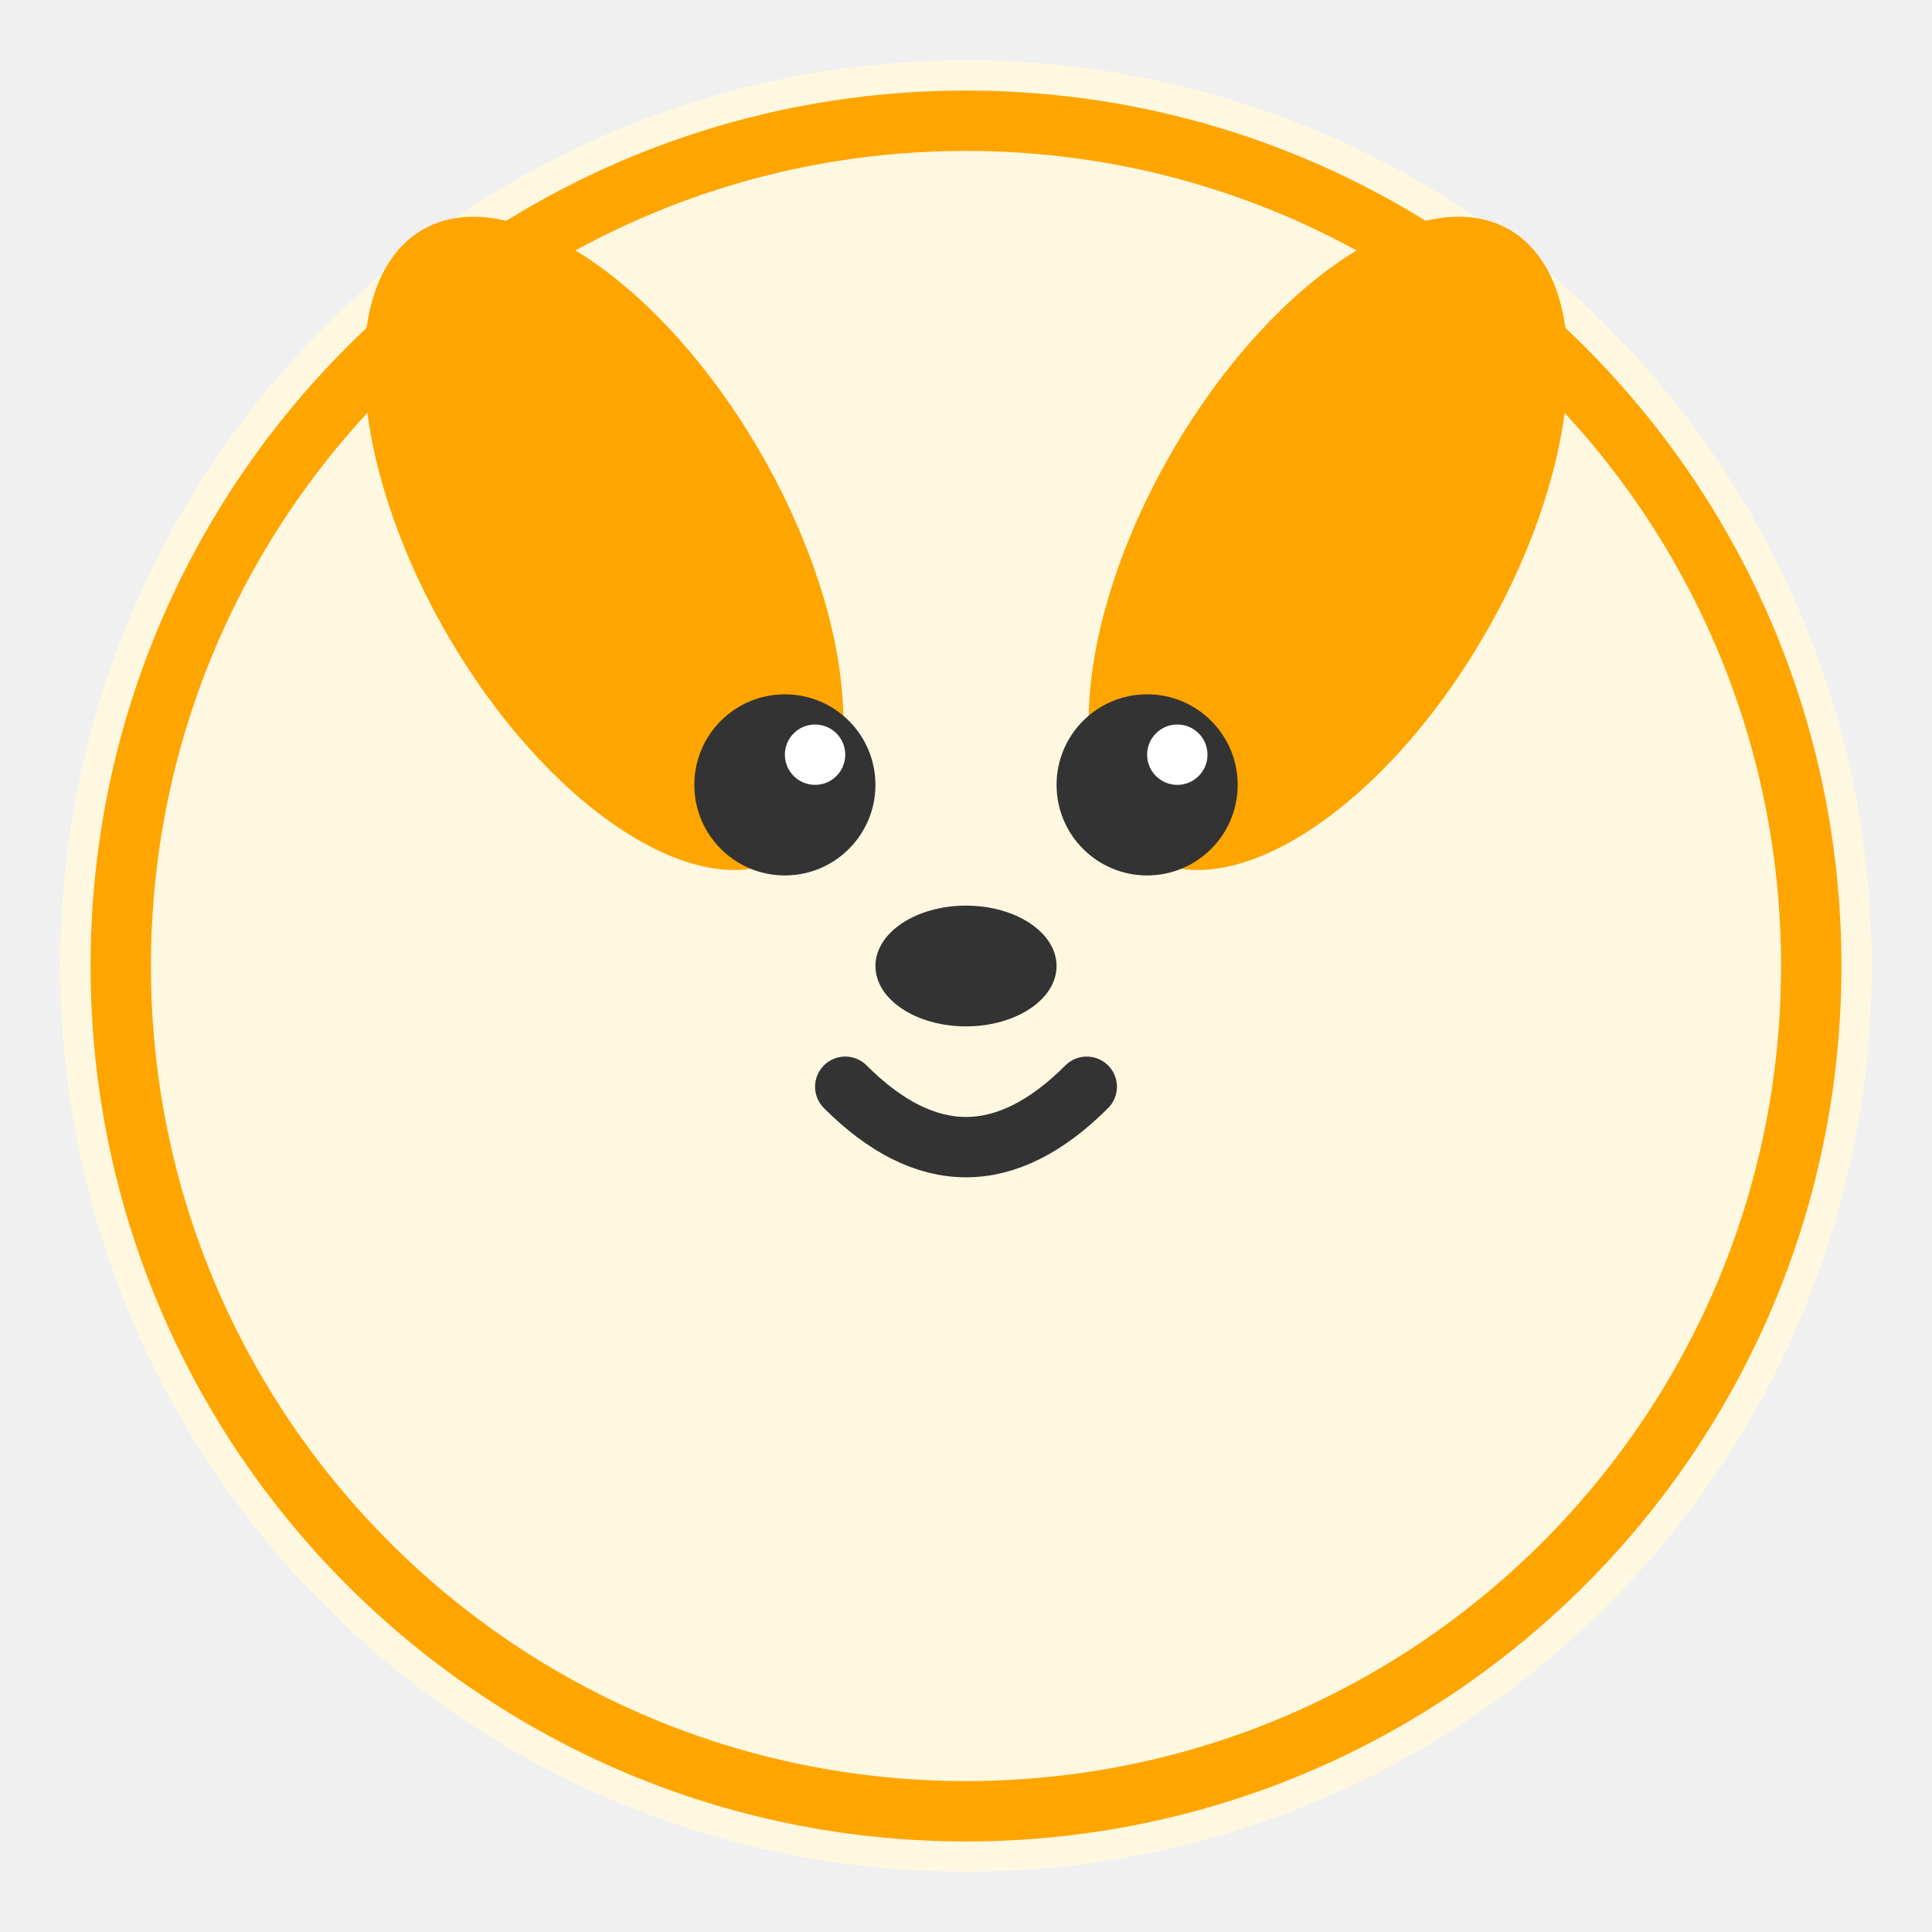
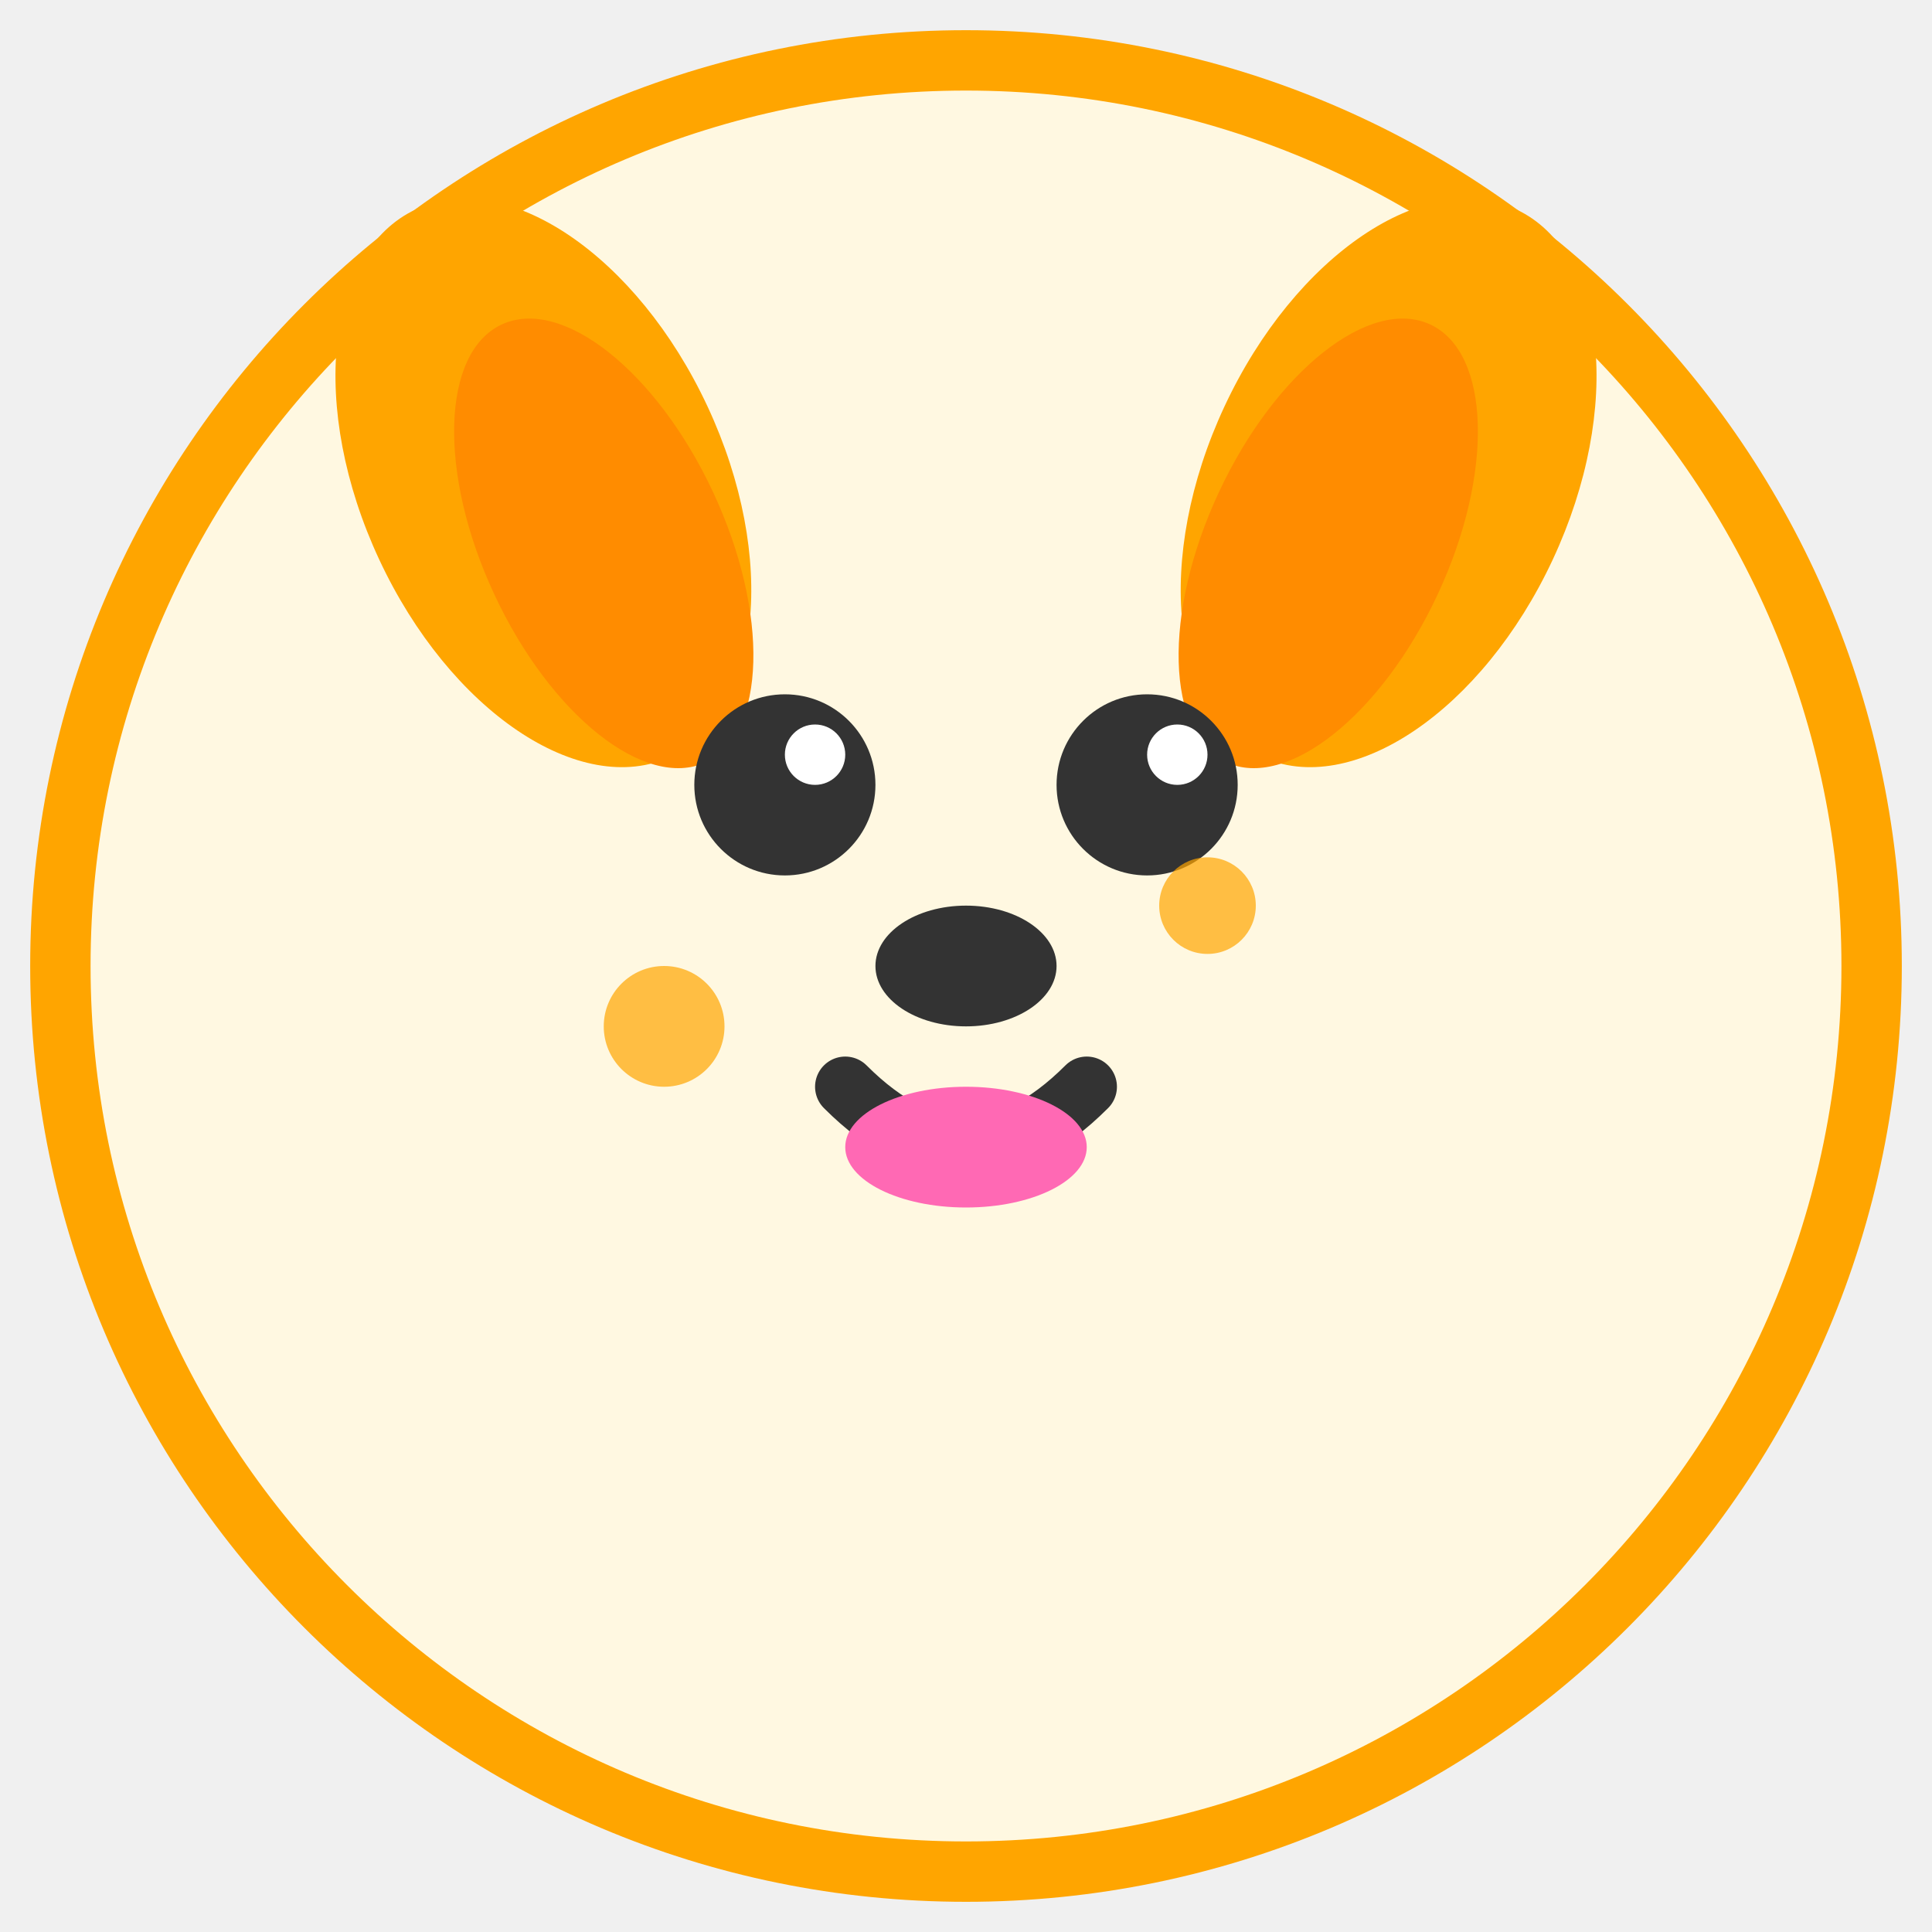
<svg xmlns="http://www.w3.org/2000/svg" width="32" height="32" viewBox="0 0 32 32" fill="none">
-   <circle cx="16" cy="16" r="15" fill="#FFF8E1" />
-   <circle cx="16" cy="16" r="14" fill="#FFF8E1" stroke="#FFA500" stroke-width="1" />
-   <ellipse cx="16" cy="15" rx="10" ry="9" fill="#FFF8E1" />
-   <ellipse cx="10" cy="9" rx="3" ry="6" fill="#FFA500" transform="rotate(-30 10 9)" />
-   <ellipse cx="22" cy="9" rx="3" ry="6" fill="#FFA500" transform="rotate(30 22 9)" />
+   <circle cx="16" cy="16" r="15" fill="#FFF8E1" stroke="#FFA500" stroke-width="1" />
+   <ellipse cx="16" cy="15" rx="9" ry="8" fill="#FFF8E1" />
+   <ellipse cx="9" cy="8" rx="3" ry="5" fill="#FFA500" transform="rotate(-25 9 8)" />
+   <ellipse cx="23" cy="8" rx="3" ry="5" fill="#FFA500" transform="rotate(25 23 8)" />
+   <ellipse cx="10" cy="9" rx="2" ry="4" fill="#FF8C00" transform="rotate(-25 10 9)" />
+   <ellipse cx="22" cy="9" rx="2" ry="4" fill="#FF8C00" transform="rotate(25 22 9)" />
  <circle cx="13" cy="13" r="1.5" fill="#333" />
  <circle cx="19" cy="13" r="1.5" fill="#333" />
  <circle cx="13.5" cy="12.5" r="0.5" fill="#FFF" />
  <circle cx="19.5" cy="12.5" r="0.5" fill="#FFF" />
  <ellipse cx="16" cy="16" rx="1.5" ry="1" fill="#333" />
  <path d="M 14 18 Q 16 20 18 18" stroke="#333" stroke-width="1" fill="none" stroke-linecap="round" />
+   <ellipse cx="16" cy="19" rx="2" ry="1" fill="#FF69B4" />
+   <circle cx="11" cy="17" r="1" fill="#FFA500" opacity="0.7" />
+   <circle cx="20" cy="15" r="0.8" fill="#FFA500" opacity="0.7" />
</svg>
